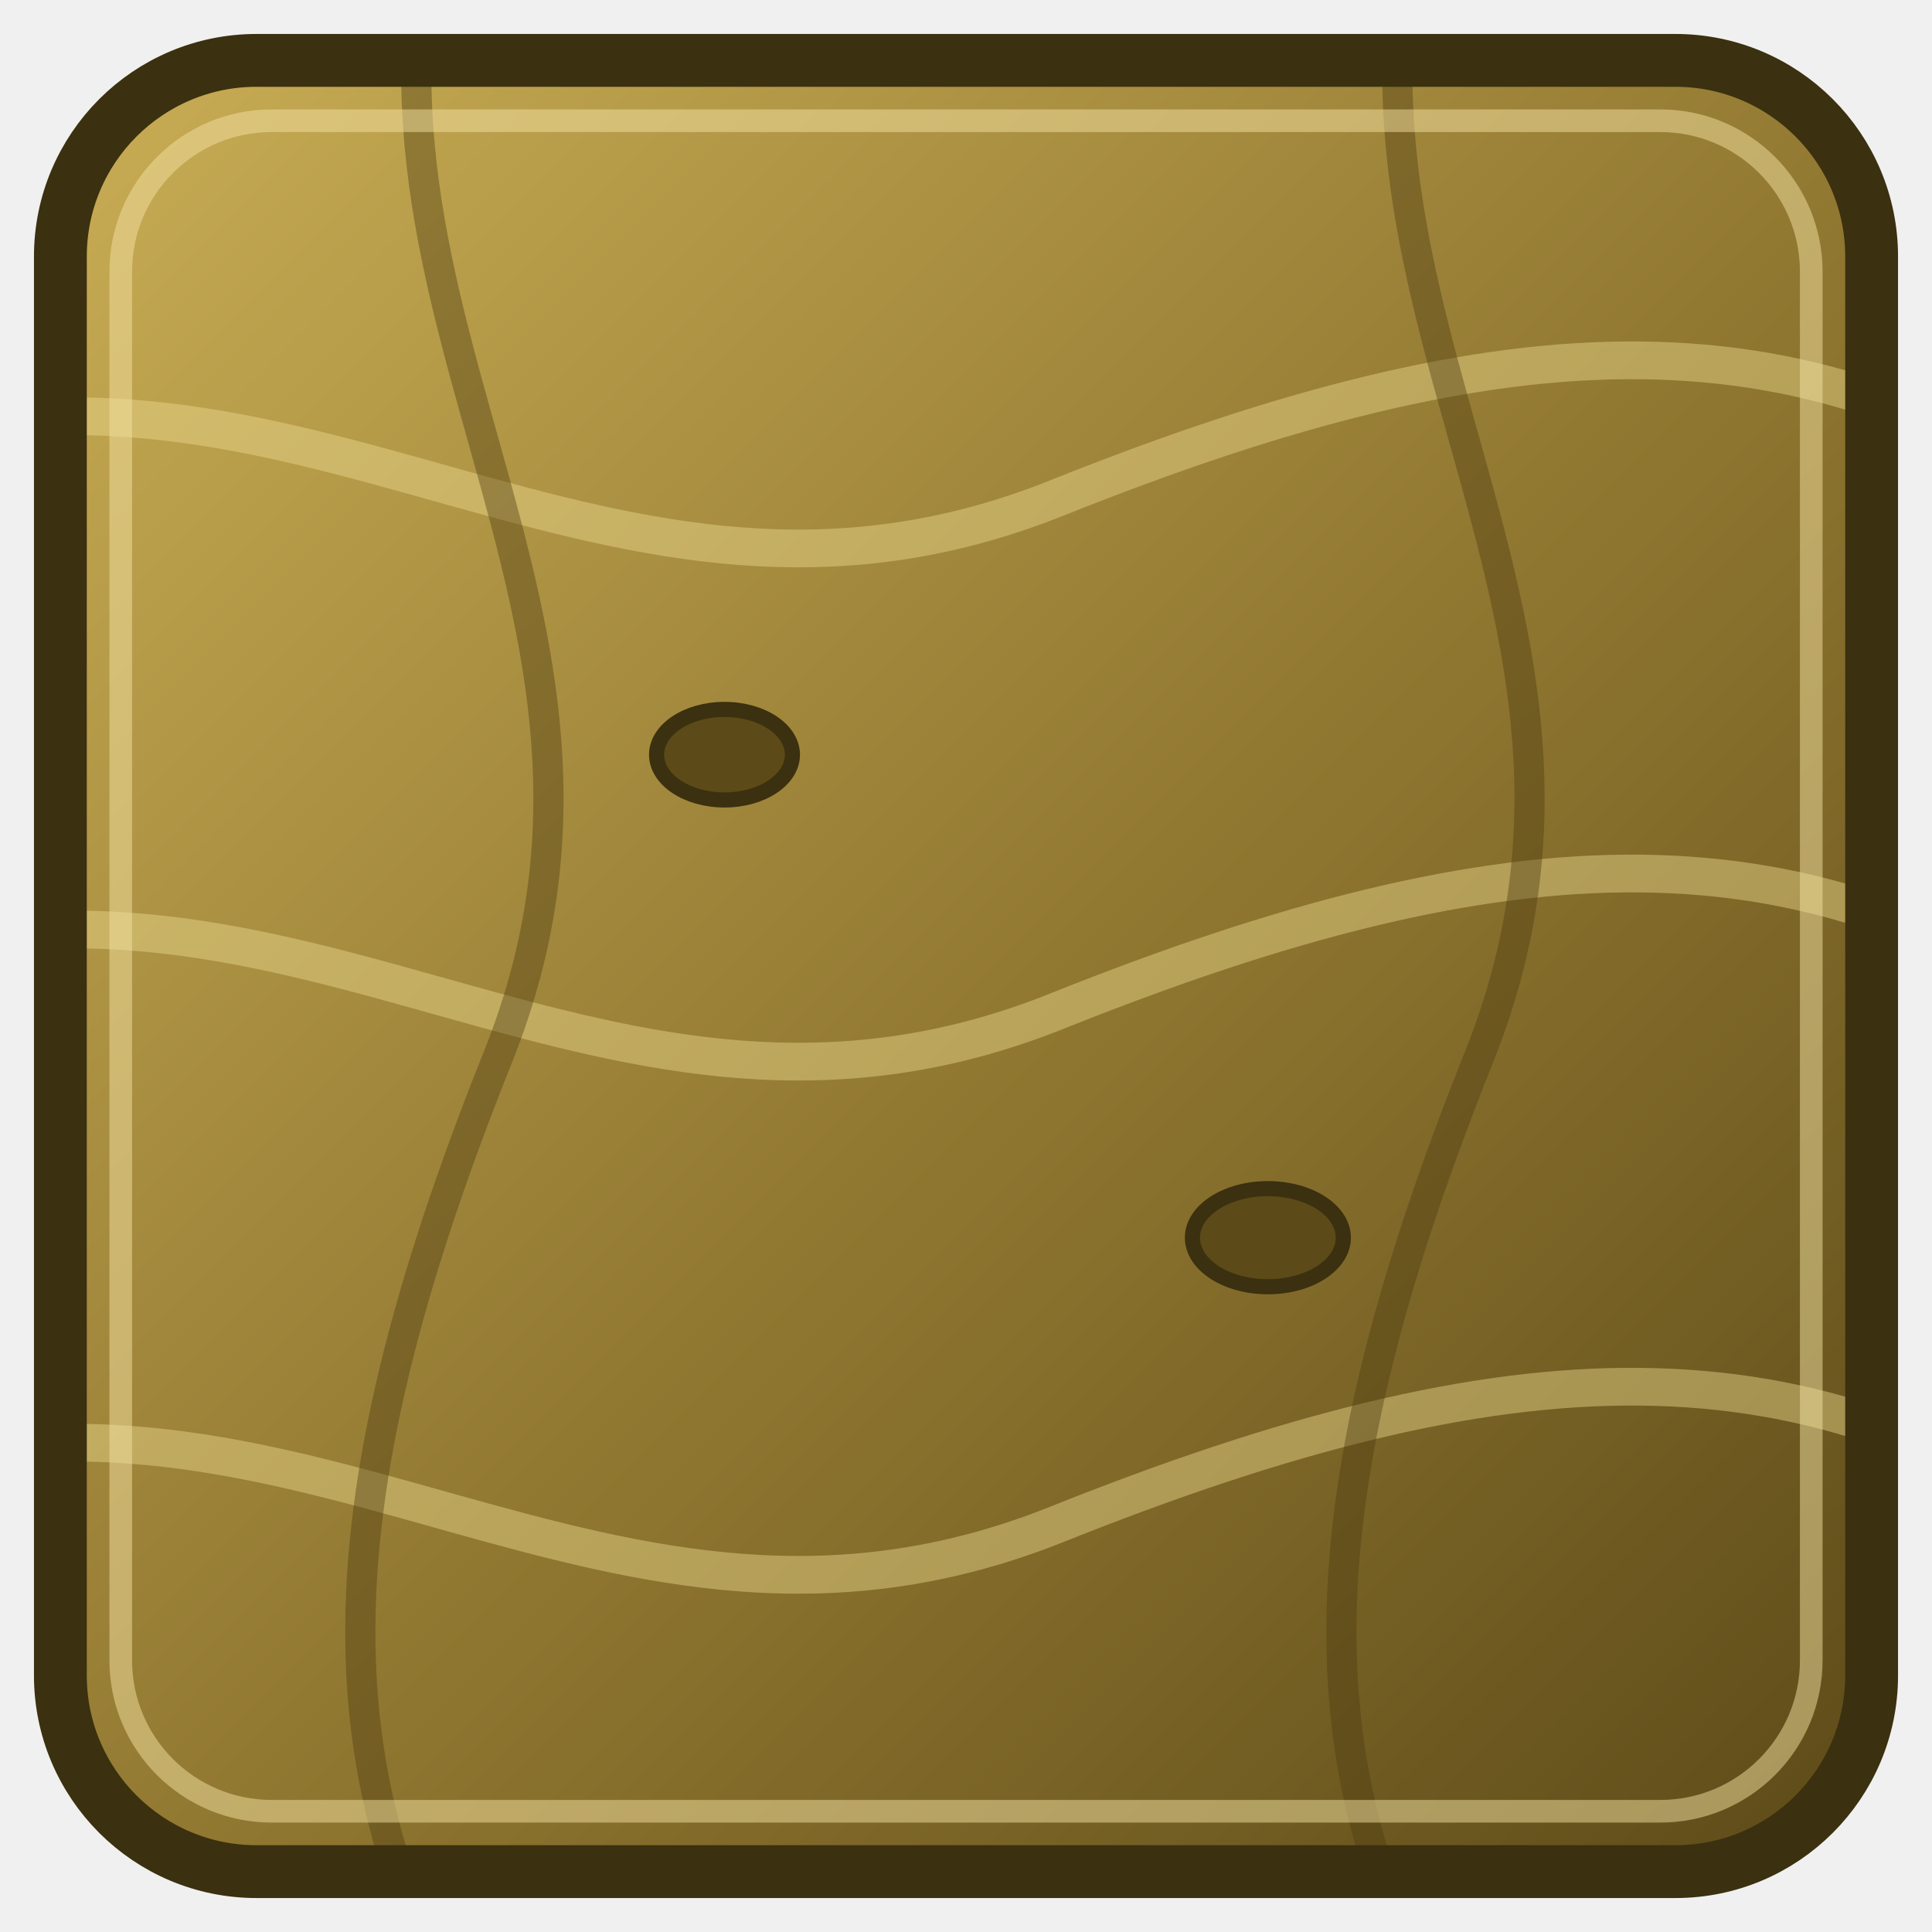
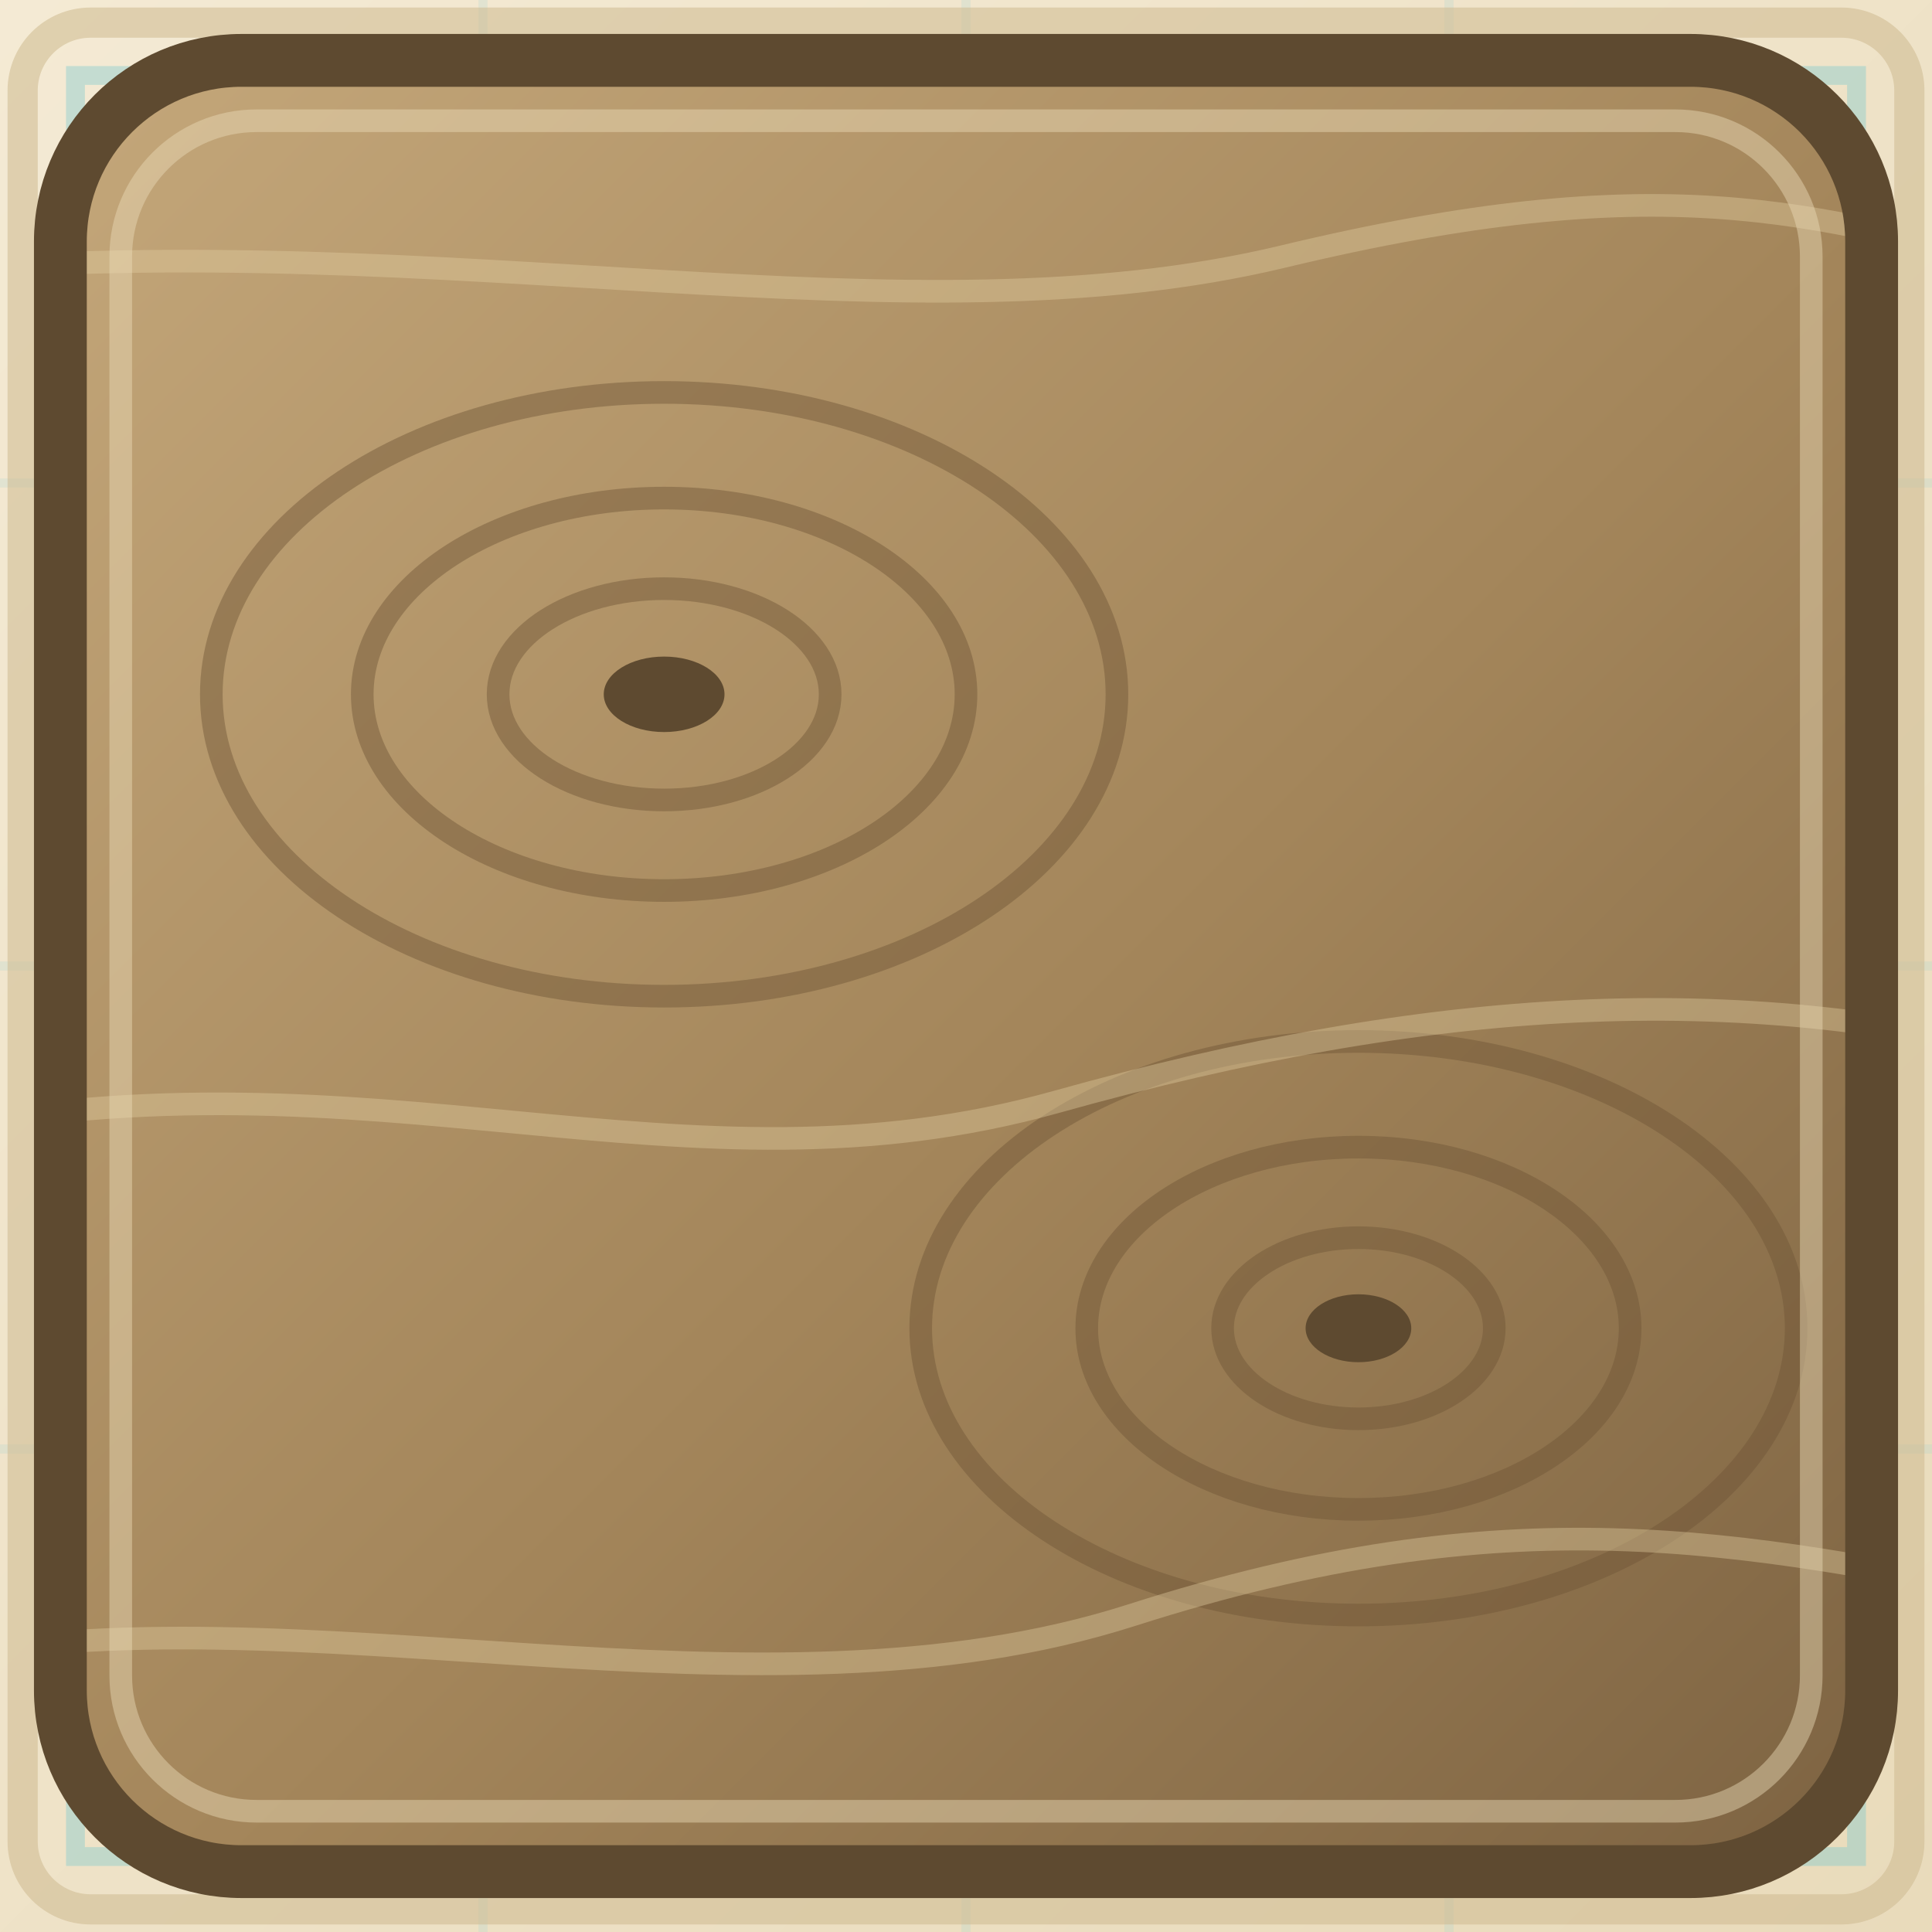
<svg xmlns="http://www.w3.org/2000/svg" viewBox="0 0 256 256" width="256" height="256">
  <defs>
-     <linearGradient id="cellulose" x1="0" y1="0" x2="1" y2="1">
-       <stop offset="0" stop-color="#c9ad55" />
-       <stop offset="0.55" stop-color="#8f7630" />
-       <stop offset="1" stop-color="#5c4a18" />
+     <linearGradient id="mx" x1="0" y1="0" x2="1" y2="1">
+       <stop offset="0" stop-color="#f4ead4" />
+       <stop offset="1" stop-color="#e9dbbb" />
+     </linearGradient>
+     <radialGradient id="mxCell" cx="45%" cy="40%" r="70%">
+       <stop offset="0" stop-color="#fbf5e6" stop-opacity="0.75" />
+       <stop offset="1" stop-color="#f1e4c6" stop-opacity="0.2" />
+     </radialGradient>
+     <linearGradient id="wood" x1="0" y1="0" x2="1" y2="1">
+       <stop offset="0" stop-color="#c4a77a" />
+       <stop offset="0.55" stop-color="#a3855a" />
+       <stop offset="1" stop-color="#7d6342" />
    </linearGradient>
    <clipPath id="block">
-       <rect x="8" y="8" width="240" height="240" rx="26" />
+       <rect x="8" y="8" width="240" height="240" rx="24" />
    </clipPath>
  </defs>
-   <rect x="8" y="8" width="240" height="240" rx="26" fill="url(#cellulose)" />
-   <g clip-path="url(#block)" stroke-linecap="round" fill="none">
-     <g stroke="#ecd98f" stroke-width="5" opacity="0.45">
-       <path d="M-20,60 C40,40 80,90 140,66 S240,40 280,70" />
-       <path d="M-20,128 C40,108 80,158 140,134 S240,108 280,138" />
-       <path d="M-20,196 C40,176 80,226 140,202 S240,176 280,206" />
+   <rect width="256" height="256" fill="url(#mx)" />
+   <g fill="url(#mxCell)" stroke="#d9c6a0" stroke-width="3" stroke-opacity="0.55" stroke-linejoin="round">
+     <path d="M22,24 L116,20 L122,102 L66,116 L20,94 Z" />
+     <path d="M136,20 L234,24 L236,108 L172,120 L132,98 Z" />
+     <path d="M20,112 L68,130 L112,124 L118,234 L24,236 Z" />
+     <path d="M130,116 L176,134 L236,126 L234,234 L134,236 Z" />
+   </g>
+   <g fill="#e6cf9c" opacity="0.45">
+     <circle cx="70" cy="64" r="9" />
+     <circle cx="192" cy="186" r="11" />
+     <circle cx="182" cy="66" r="5" />
+   </g>
+   <g fill="#ffffff" opacity="0.45">
+     <circle cx="96" cy="170" r="5" />
+     <circle cx="108" cy="186" r="2.5" />
+     <circle cx="210" cy="92" r="3.5" />
+     <circle cx="48" cy="200" r="3" />
+     <circle cx="150" cy="56" r="2.5" />
+   </g>
+   <g stroke="#8fcfd0" stroke-width="1.2" opacity="0.18">
+     <line x1="64" y1="0" x2="64" y2="256" />
+     <line x1="128" y1="0" x2="128" y2="256" />
+     <line x1="192" y1="0" x2="192" y2="256" />
+     <line x1="0" y1="64" x2="256" y2="64" />
+     <line x1="0" y1="128" x2="256" y2="128" />
+     <line x1="0" y1="192" x2="256" y2="192" />
+   </g>
+   <g fill="none" stroke="#7cc9cc" stroke-width="2.5" stroke-linecap="round" opacity="0.4">
+     <path d="M10,24 V10 H24" />
+     <path d="M232,10 H246 V24" />
+     <path d="M246,232 V246 H232" />
+     <path d="M24,246 H10 V232" />
+   </g>
+   <rect x="3" y="3" width="250" height="250" rx="9" fill="none" stroke="#cdb98f" stroke-width="4" opacity="0.55" />
+   <rect x="8" y="8" width="240" height="240" rx="24" fill="url(#wood)" />
+   <g clip-path="url(#block)" fill="none" stroke-linecap="round">
+     <g stroke="#6e5536" stroke-width="3" opacity="0.45">
+       <ellipse cx="88" cy="92" rx="22" ry="14" />
+       <ellipse cx="88" cy="92" rx="40" ry="26" />
+       <ellipse cx="88" cy="92" rx="60" ry="40" />
+       <ellipse cx="180" cy="176" rx="18" ry="12" />
+       <ellipse cx="180" cy="176" rx="36" ry="24" />
+       <ellipse cx="180" cy="176" rx="58" ry="38" />
    </g>
-     <g stroke="#4a3a10" stroke-width="4" opacity="0.4">
-       <path d="M60,-20 C40,40 90,80 66,140 S40,240 70,280" />
-       <path d="M190,-20 C170,40 220,80 196,140 S170,240 200,280" />
+     <g stroke="#e2cda0" stroke-width="3" opacity="0.4">
+       <path d="M-10,150 C50,138 90,160 140,146 S230,130 270,140" />
+       <path d="M-10,220 C40,210 100,230 150,214 S230,204 270,212" />
+       <path d="M-10,36 C60,30 120,46 170,34 S240,28 270,36" />
    </g>
  </g>
-   <rect x="16" y="16" width="224" height="224" rx="20" fill="none" stroke="#f3e2a2" stroke-width="3" opacity="0.5" />
-   <rect x="8" y="8" width="240" height="240" rx="26" fill="none" stroke="#3b300f" stroke-width="7" />
-   <g fill="#5c4a18" stroke="#3b300f" stroke-width="2">
-     <ellipse cx="96" cy="100" rx="9" ry="6" />
-     <ellipse cx="168" cy="164" rx="10" ry="6.5" />
+   <g fill="#5e4a30">
+     <ellipse cx="88" cy="92" rx="8" ry="5" />
+     <ellipse cx="180" cy="176" rx="7" ry="4.5" />
  </g>
+   <rect x="16" y="16" width="224" height="224" rx="18" fill="none" stroke="#eadbb8" stroke-width="3" opacity="0.45" />
+   <rect x="8" y="8" width="240" height="240" rx="24" fill="none" stroke="#5e4a30" stroke-width="7" />
</svg>
